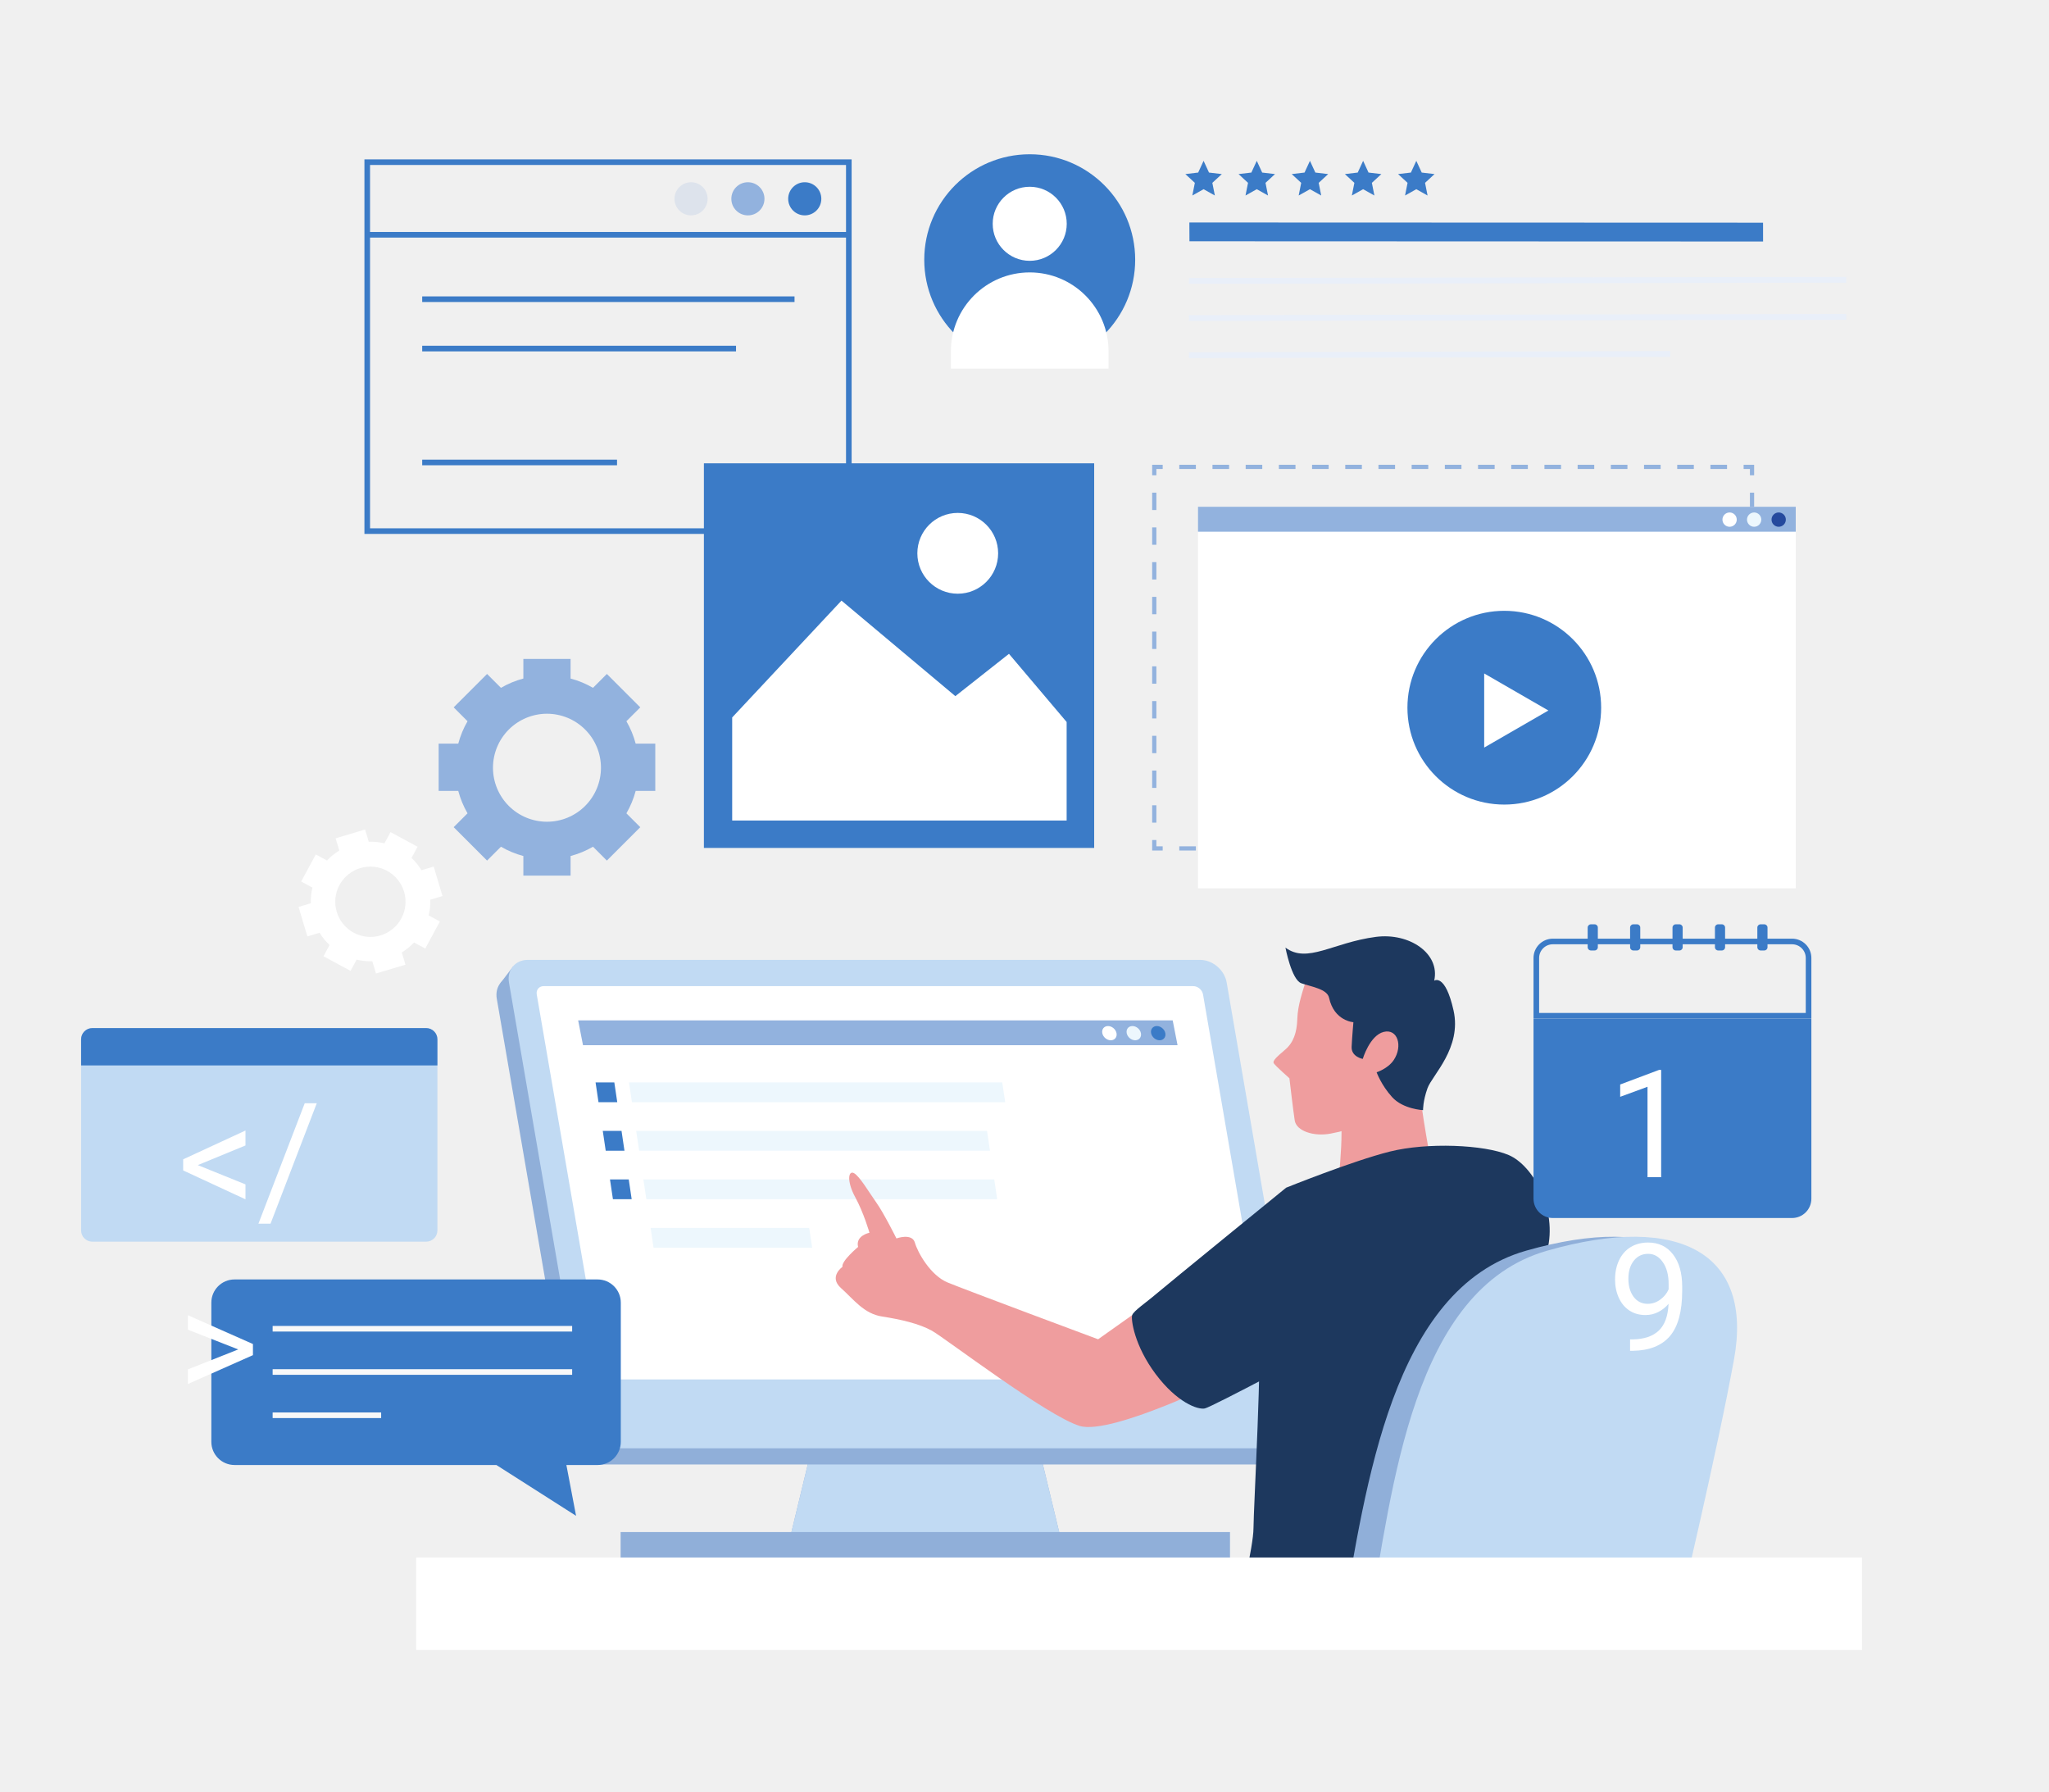
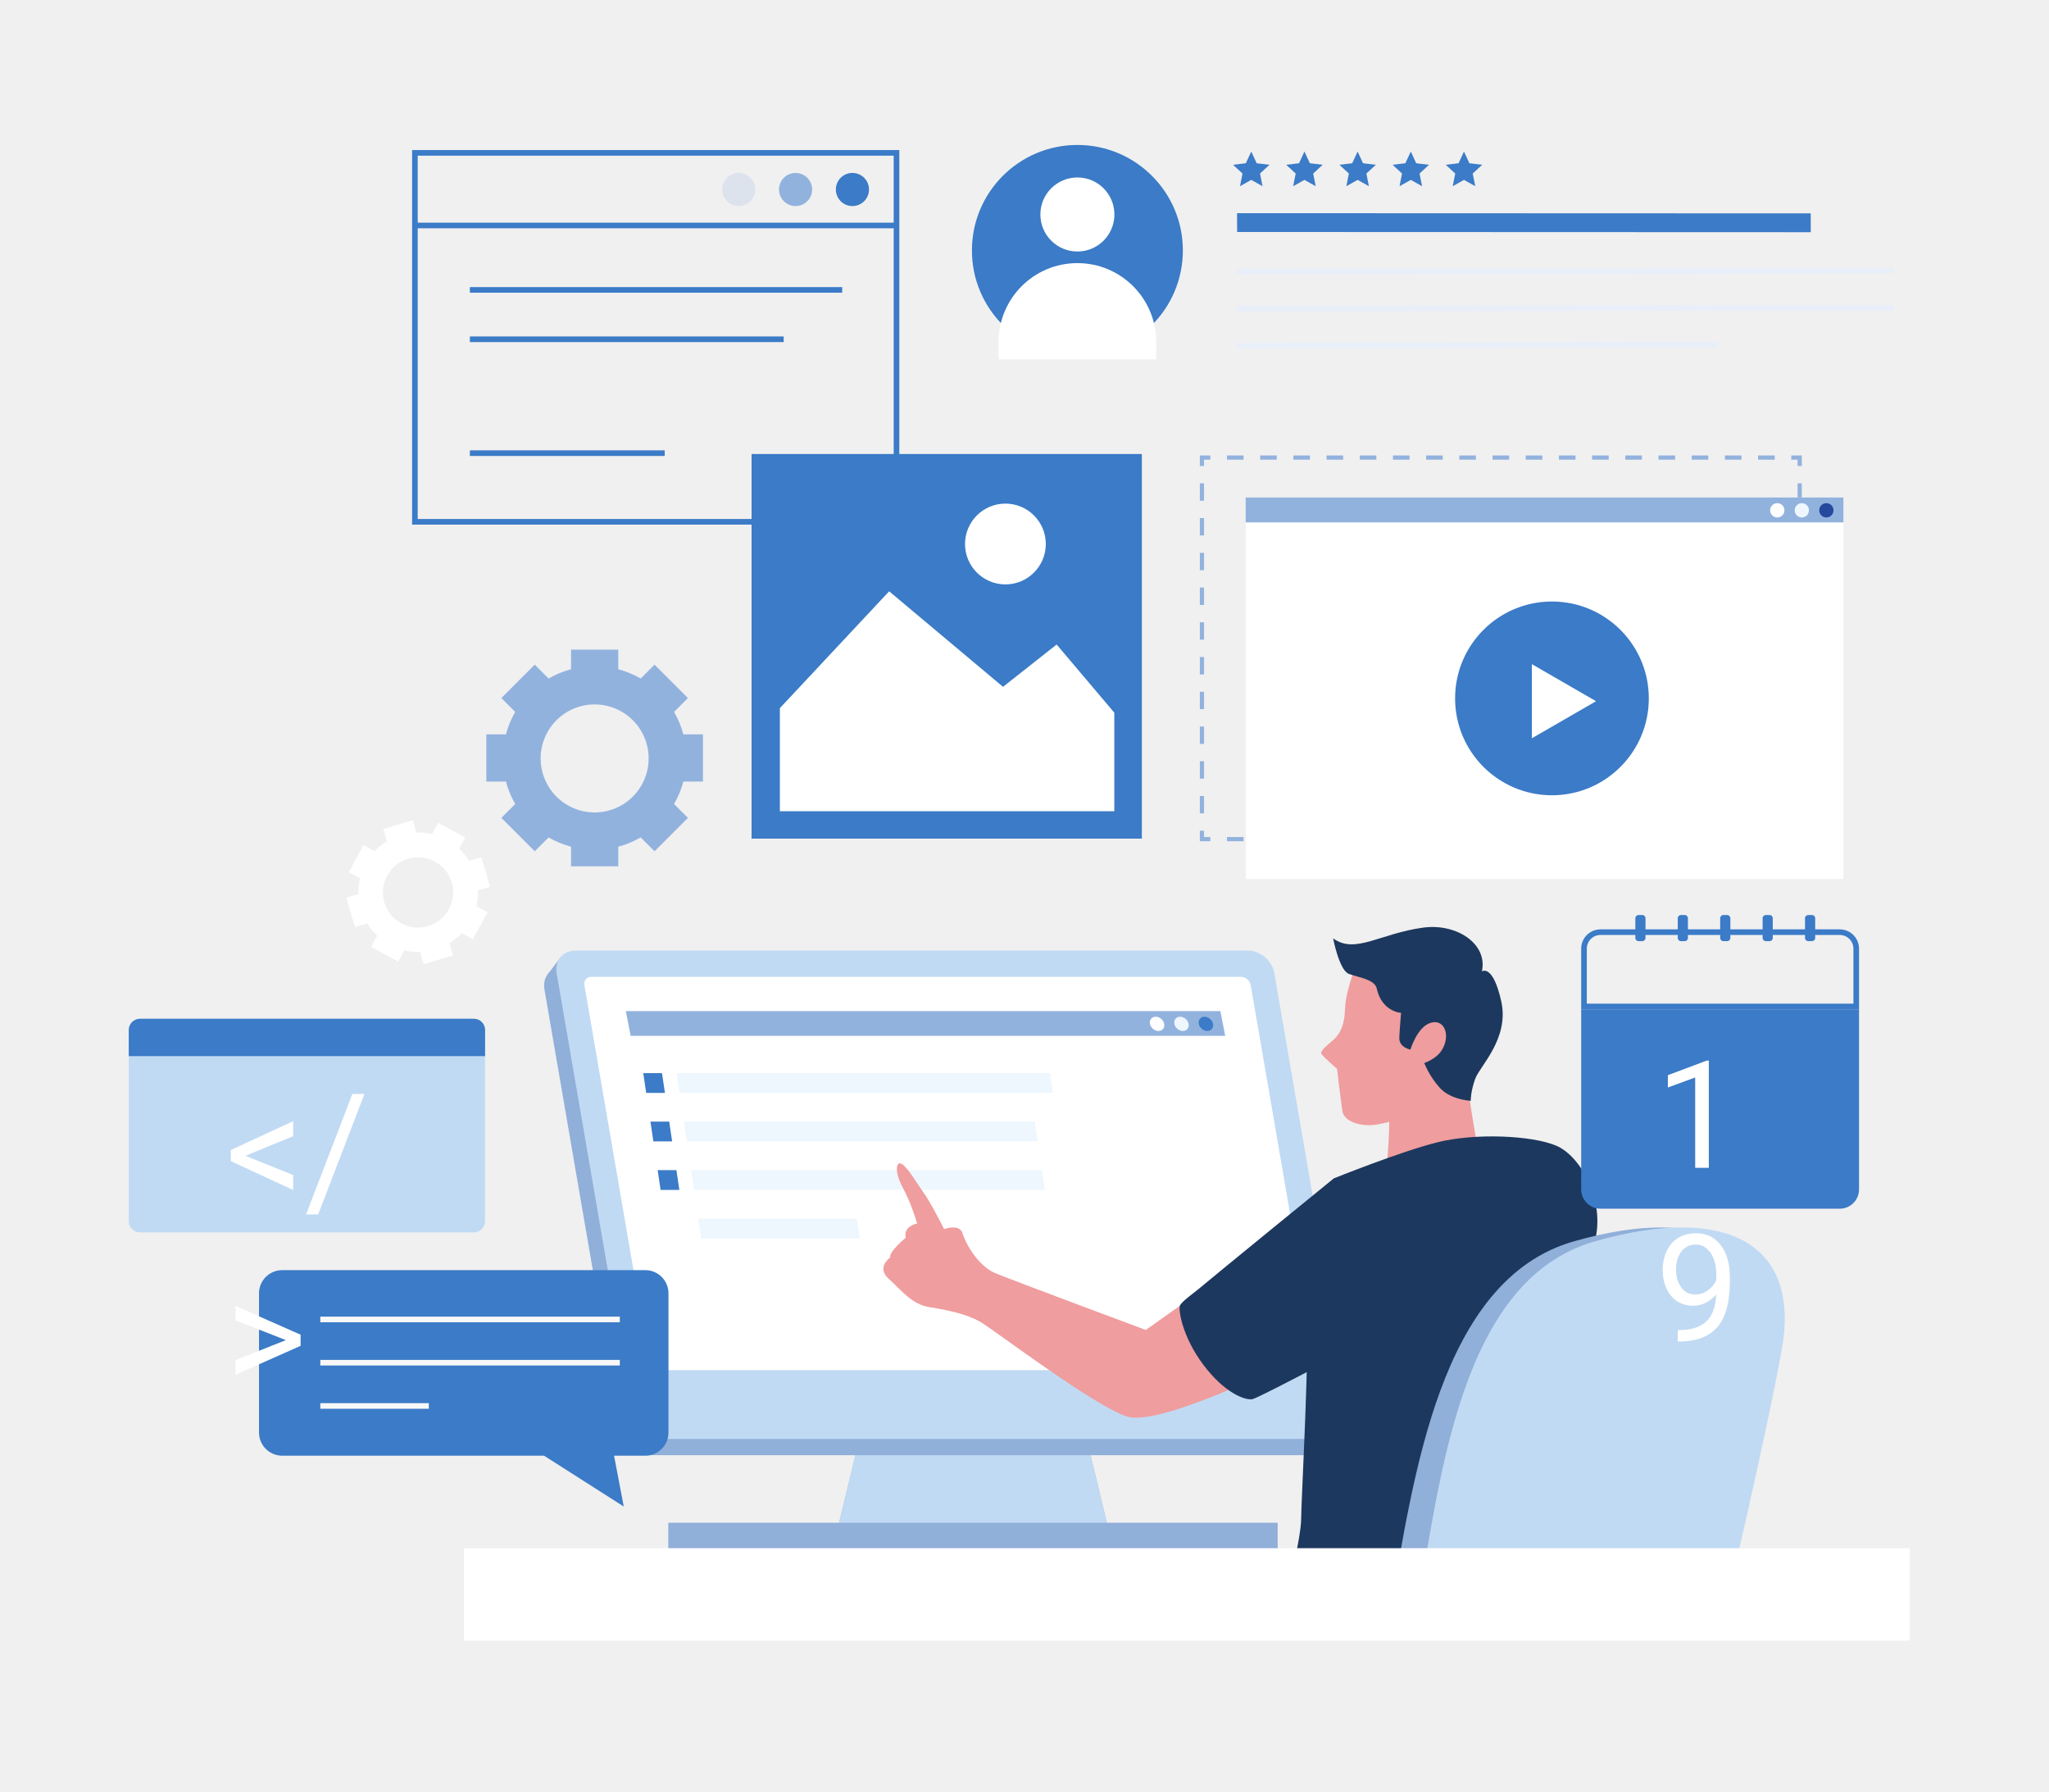
<svg xmlns="http://www.w3.org/2000/svg" width="366" height="320" viewBox="0 0 366 320" fill="none">
-   <path d="M189.338 274.209H141.227L147.465 248.35H183.099L189.338 274.209Z" fill="#90AFD9" />
-   <path d="M189.338 274.209H141.227L147.465 248.35H183.099L189.338 274.209Z" fill="#C1DAF3" />
-   <path d="M227.221 261.541L229.941 260.145L232.43 256.866L229.401 254.757L227.221 261.541Z" fill="#90AFD9" />
-   <path d="M90.499 178.683L89.392 175.566L91.654 172.599L96.377 172.699L90.499 178.683" fill="#90AFD9" />
-   <path d="M227.221 261.541H107.115C104.88 261.541 102.757 259.728 102.371 257.493L88.737 178.358C88.351 176.123 89.851 174.31 92.086 174.31H212.192C214.427 174.31 216.551 176.123 216.937 178.358L230.571 257.493C230.956 259.728 229.457 261.541 227.221 261.541" fill="#90AFD9" />
-   <path d="M229.401 258.653H109.295C107.06 258.653 104.935 256.84 104.55 254.606L90.915 175.47C90.531 173.236 92.031 171.423 94.265 171.423H214.371C216.608 171.423 218.731 173.236 219.115 175.47L232.751 254.606C233.135 256.84 231.635 258.653 229.401 258.653" fill="#C1DAF3" />
-   <path d="M225.248 246.351H109.209C108.387 246.351 107.606 245.685 107.465 244.863L95.876 177.601C95.735 176.779 96.285 176.113 97.107 176.113H213.146C213.967 176.113 214.749 176.779 214.89 177.601L226.479 244.863C226.62 245.685 226.069 246.351 225.248 246.351Z" fill="white" />
-   <path d="M210.338 186.658H104.139L103.272 182.23H209.471L210.338 186.658Z" fill="#92B2DE" />
-   <path d="M199.436 184.511C199.573 185.213 199.116 185.781 198.414 185.781C197.712 185.781 197.032 185.213 196.895 184.511C196.758 183.809 197.215 183.24 197.916 183.24C198.619 183.24 199.299 183.809 199.436 184.511Z" fill="white" />
-   <path d="M203.796 184.511C203.933 185.213 203.475 185.781 202.774 185.781C202.073 185.781 201.392 185.213 201.255 184.511C201.118 183.809 201.576 183.24 202.277 183.24C202.978 183.24 203.659 183.809 203.796 184.511Z" fill="#EDF7FD" />
-   <path d="M208.156 184.511C208.294 185.213 207.836 185.781 207.135 185.781C206.432 185.781 205.753 185.213 205.615 184.511C205.477 183.809 205.935 183.24 206.637 183.24C207.339 183.24 208.018 183.809 208.156 184.511Z" fill="#3B7BC7" />
-   <path d="M219.708 273.609H110.857V278.419H219.708V273.609Z" fill="#90AFD9" />
-   <path d="M110.258 196.84H106.907L106.382 193.305H109.732L110.258 196.84Z" fill="#3B7BC7" />
-   <path d="M179.552 196.84H112.875L112.35 193.305H179.025L179.552 196.84Z" fill="#EDF7FD" />
-   <path d="M111.545 205.502H108.195L107.67 201.967H111.021L111.545 205.502Z" fill="#3B7BC7" />
-   <path d="M176.833 205.502H114.163L113.638 201.967H176.307L176.833 205.502Z" fill="#EDF7FD" />
-   <path d="M112.833 214.164H109.484L108.957 210.629H112.309L112.833 214.164Z" fill="#3B7BC7" />
-   <path d="M178.12 214.164H115.451L114.926 210.629H177.595L178.12 214.164Z" fill="#EDF7FD" />
-   <path d="M145.07 222.826H116.739L116.214 219.291H144.543L145.07 222.826" fill="#EDF7FD" />
-   <path d="M233.437 174.639C232.648 177.134 231.816 179.463 231.733 181.958C231.65 184.454 231.027 186.201 229.572 187.448C228.116 188.696 227.243 189.445 227.534 189.902C227.825 190.361 230.321 192.564 230.321 192.564C230.321 192.564 230.978 198.23 231.269 200.102C231.56 201.973 234.639 203.026 237.689 202.445C241.971 201.63 243.649 200.712 245.436 198.675C247.224 196.636 250.284 193.227 249.909 192.437C249.535 191.647 254.108 178.13 254.108 178.13L233.437 174.639Z" fill="#EF9D9E" />
-   <path d="M253.678 194.828C253.507 196.202 255.908 209.404 255.908 209.404L238.761 213.521C238.761 213.521 240.305 202.374 239.275 197.915C238.246 193.457 237.218 193.115 237.218 193.115L245.619 184.54L253.678 194.828" fill="#EF9D9E" />
-   <path d="M229.611 169.232C233.52 172.143 238.06 168.332 245.746 167.318C251.735 166.527 257.267 170.269 256.186 175.135C256.186 175.135 258.14 173.762 259.639 180.458C261.137 187.153 255.815 192.02 254.983 194.349C254.151 196.678 254.193 198.259 254.193 198.259C254.193 198.259 250.617 198.093 248.662 195.93C246.707 193.768 245.899 191.498 245.899 191.498C245.899 191.498 247.931 190.848 248.952 189.317C250.617 186.822 249.659 183.661 247.162 184.286C244.667 184.91 243.42 189.11 243.42 189.11C243.42 189.11 241.351 188.739 241.434 186.951C241.517 185.162 241.75 182.554 241.75 182.554C241.75 182.554 238.302 182.354 237.402 178.189C237.058 176.599 234.186 176.218 232.439 175.595C230.693 174.971 229.611 169.232 229.611 169.232" fill="#1D385E" />
-   <path d="M213.398 237.403L202.236 234.866L196.148 239.179C196.148 239.179 172.301 230.3 169.258 229.032C166.214 227.763 163.93 223.704 163.423 221.929C162.916 220.153 160.125 221.168 160.125 221.168C160.125 221.168 157.843 216.601 156.574 214.826C155.306 213.05 153.53 210.006 152.514 209.498C151.501 208.991 151.246 211.02 152.768 213.811C154.291 216.601 155.306 220.153 155.306 220.153C155.306 220.153 152.768 220.66 153.276 222.69C153.276 222.69 150.232 225.226 150.485 226.242C150.485 226.242 147.949 228.016 150.232 230.046C152.514 232.076 154.291 234.613 157.588 235.12C160.886 235.627 164.185 236.388 166.467 237.656C168.75 238.925 187.015 252.877 192.85 254.653C198.685 256.429 220.501 245.521 220.501 245.521L213.398 237.403" fill="#EF9D9E" />
-   <path d="M229.731 212.11C229.731 212.11 241.599 207.322 248.261 205.656C254.923 203.991 265.126 204.407 269.498 206.281C273.87 208.154 278.243 216.067 276.37 223.354C274.495 230.64 271.372 252.918 270.955 257.291C270.539 261.664 272.621 282.068 272.621 283.942C272.621 285.816 262.419 292.478 253.883 294.144C245.346 295.809 227.025 290.604 224.734 289.771C222.445 288.939 221.195 287.273 221.195 287.273C221.195 287.273 223.902 276.239 223.902 272.906C223.902 269.575 225.568 240.01 224.734 237.304C223.902 234.597 229.731 212.11 229.731 212.11" fill="#1D385E" />
-   <path d="M237.497 220.407C236.229 219.646 229.731 212.111 229.731 212.111C229.731 212.111 208.325 229.54 206.549 231.061C204.773 232.583 202.49 234.105 202.236 234.866C201.983 235.627 202.628 240.325 206.433 245.399C210.238 250.471 213.93 251.788 215.198 251.535C216.467 251.281 236.237 240.723 236.237 240.723L237.497 220.407" fill="#1D385E" />
-   <path d="M239.783 289.313C244.016 265.604 248.552 230.214 272.612 223.354C296.67 216.492 309.371 224.114 305.984 242.742C302.954 259.404 295.823 289.313 295.823 289.313H239.783" fill="#90AFD9" />
-   <path d="M244.542 289.313C248.776 265.604 252.31 230.214 276.37 223.354C300.428 216.492 313.129 224.114 309.742 242.742C306.712 259.404 299.581 289.313 299.581 289.313H244.542" fill="#C1DAF3" />
-   <path d="M332.605 278.152H74.345V294.662H332.605V278.152Z" fill="white" />
-   <path d="M195.446 151.432H125.734V82.743H195.446V151.432Z" fill="#3B7BC7" />
-   <path d="M130.786 128.128L150.309 107.262L170.648 124.322L180.226 116.766L190.527 128.938V146.539H130.786V128.128" fill="white" />
-   <path d="M178.291 98.816C178.291 102.8 175.06 106.03 171.075 106.03C167.09 106.03 163.86 102.8 163.86 98.816C163.86 94.83 167.09 91.6 171.075 91.6C175.06 91.6 178.291 94.83 178.291 98.816Z" fill="white" />
-   <path d="M151.621 94.849V94.349H66.097V29.463H151.12V94.849H151.621V94.349V94.849H152.122V28.462H65.096V95.35H152.122V94.849H151.621Z" fill="#3B7BC7" />
-   <path d="M65.597 42.429H151.621V41.428H65.597V42.429Z" fill="#3B7BC7" />
-   <path d="M126.398 35.505C126.398 37.139 125.073 38.463 123.439 38.463C121.804 38.463 120.479 37.139 120.479 35.505C120.479 33.87 121.804 32.545 123.439 32.545C125.073 32.545 126.398 33.87 126.398 35.505Z" fill="#DDE3EC" />
-   <path d="M136.552 35.505C136.552 37.139 135.228 38.463 133.594 38.463C131.959 38.463 130.635 37.139 130.635 35.505C130.635 33.87 131.959 32.545 133.594 32.545C135.228 32.545 136.552 33.87 136.552 35.505Z" fill="#92B2DE" />
-   <path d="M146.708 35.505C146.708 37.139 145.382 38.463 143.748 38.463C142.114 38.463 140.789 37.139 140.789 35.505C140.789 33.87 142.114 32.545 143.748 32.545C145.382 32.545 146.708 33.87 146.708 35.505Z" fill="#3B7BC7" />
-   <path d="M75.415 53.935H141.921V52.934H75.415V53.935Z" fill="#3B7BC7" />
-   <path d="M75.415 62.752H131.472V61.751H75.415V62.752Z" fill="#3B7BC7" />
-   <path d="M75.415 83.092H110.217V82.09H75.415V83.092Z" fill="#3B7BC7" />
-   <path d="M312.578 150.016V151.143H311.452V151.894H313.33V150.016H312.578Z" fill="#92B2DE" />
-   <path d="M308.487 151.143H305.522V151.894H308.487V151.143ZM302.557 151.143H299.592V151.894H302.557V151.143ZM296.628 151.143H293.663V151.894H296.628V151.143ZM290.698 151.143H287.733V151.894H290.698V151.143ZM284.768 151.143H281.803V151.894H284.768V151.143ZM278.839 151.143H275.874V151.894H278.839V151.143ZM272.909 151.143H269.945V151.894H272.909V151.143ZM266.979 151.143H264.014V151.894H266.979V151.143ZM261.05 151.143H258.085V151.894H261.05V151.143ZM255.121 151.143H252.156V151.894H255.121V151.143ZM249.19 151.143H246.226V151.894H249.19V151.143ZM243.261 151.143H240.297V151.894H243.261V151.143ZM237.332 151.143H234.366V151.894H237.332V151.143ZM231.402 151.143H228.437V151.894H231.402V151.143ZM225.472 151.143H222.508V151.894H225.472V151.143ZM219.543 151.143H216.578V151.894H219.543V151.143ZM213.613 151.143H210.648V151.894H213.613V151.143Z" fill="#92B2DE" />
-   <path d="M207.683 151.143H206.556V150.016H205.805V151.894H207.683V151.143Z" fill="#92B2DE" />
-   <path d="M206.556 143.814H205.805V146.916H206.556V143.814ZM206.556 137.61H205.805V140.712H206.556V137.61ZM206.556 131.407H205.805V134.508H206.556V131.407ZM206.556 125.204H205.805V128.306H206.556V125.204ZM206.556 119H205.805V122.102H206.556V119ZM206.556 112.797H205.805V115.898H206.556V112.797ZM206.556 106.594H205.805V109.695H206.556V106.594ZM206.556 100.39H205.805V103.492H206.556V100.39ZM206.556 94.187H205.805V97.289H206.556V94.187ZM206.556 87.984H205.805V91.085H206.556V87.984Z" fill="#92B2DE" />
-   <path d="M206.556 84.882V83.755H207.683V83.004H205.805V84.882H206.556Z" fill="#92B2DE" />
-   <path d="M210.648 83.755H213.613V83.004H210.648V83.755ZM216.578 83.755H219.543V83.004H216.578V83.755ZM222.508 83.755H225.472V83.004H222.508V83.755ZM228.437 83.755H231.403V83.004H228.437V83.755ZM234.367 83.755H237.332V83.004H234.367V83.755ZM240.297 83.755H243.261V83.004H240.297V83.755ZM246.226 83.755H249.191V83.004H246.226V83.755ZM252.156 83.755H255.12V83.004H252.156V83.755ZM258.085 83.755H261.05V83.004H258.085V83.755ZM264.015 83.755H266.98V83.004H264.015V83.755ZM269.945 83.755H272.909V83.004H269.945V83.755ZM275.874 83.755H278.839V83.004H275.874V83.755ZM281.803 83.755H284.769V83.004H281.803V83.755ZM287.734 83.755H290.698V83.004H287.734V83.755ZM293.663 83.755H296.628V83.004H293.663V83.755ZM299.593 83.755H302.558V83.004H299.593V83.755ZM305.522 83.755H308.487V83.004H305.522V83.755Z" fill="#92B2DE" />
-   <path d="M311.452 83.755H312.578V84.882H313.33V83.004H311.452V83.755Z" fill="#92B2DE" />
-   <path d="M312.578 91.085H313.33V87.984H312.578V91.085ZM312.578 97.288H313.33V94.186H312.578V97.288ZM312.578 103.492H313.33V100.39H312.578V103.492ZM312.578 109.694H313.33V106.594H312.578V109.694ZM312.578 115.898H313.33V112.796H312.578V115.898ZM312.578 122.102H313.33V119H312.578V122.102ZM312.578 128.305H313.33V125.203H312.578V128.305ZM312.578 134.508H313.33V131.406H312.578V134.508ZM312.578 140.711H313.33V137.61H312.578V140.711ZM312.578 146.915H313.33V143.812H312.578V146.915Z" fill="#92B2DE" />
-   <path d="M320.763 158.644H213.989V90.504H320.763V158.644Z" fill="white" />
-   <path d="M320.763 94.957H213.989V90.504H320.763V94.957Z" fill="#92B2DE" />
-   <path d="M310.225 92.798C310.225 93.503 309.653 94.076 308.948 94.076C308.242 94.076 307.67 93.503 307.67 92.798C307.67 92.093 308.242 91.521 308.948 91.521C309.653 91.521 310.225 92.093 310.225 92.798Z" fill="white" />
-   <path d="M314.609 92.798C314.609 93.503 314.037 94.076 313.332 94.076C312.626 94.076 312.054 93.503 312.054 92.798C312.054 92.093 312.626 91.521 313.332 91.521C314.037 91.521 314.609 92.093 314.609 92.798Z" fill="#EDF7FD" />
-   <path d="M318.992 92.798C318.992 93.503 318.421 94.076 317.715 94.076C317.009 94.076 316.438 93.503 316.438 92.798C316.438 92.093 317.009 91.521 317.715 91.521C318.421 91.521 318.992 92.093 318.992 92.798Z" fill="#25499D" />
-   <path d="M286.003 126.386C286.003 135.941 278.256 143.688 268.701 143.688C259.145 143.688 251.4 135.941 251.4 126.386C251.4 116.831 259.145 109.084 268.701 109.084C278.256 109.084 286.003 116.831 286.003 126.386Z" fill="#3B7BC7" />
-   <path d="M265.112 120.272V133.508L276.579 126.889L265.112 120.272Z" fill="white" />
-   <path d="M320.104 217.524H277.372C275.467 217.524 273.922 215.98 273.922 214.074V181.906H323.554V214.074C323.554 215.98 322.009 217.524 320.104 217.524" fill="#3B7BC7" />
-   <path d="M320.104 167.635H277.372C275.467 167.635 273.922 169.179 273.922 171.083V181.906H323.554V171.083C323.554 169.179 322.009 167.635 320.104 167.635V167.635ZM320.104 168.637C321.454 168.637 322.552 169.734 322.552 171.083V180.905H274.924V171.083C274.924 169.734 276.021 168.637 277.372 168.637H320.104" fill="#3B7BC7" />
-   <path d="M284.84 169.741H284.169C283.853 169.741 283.596 169.485 283.596 169.169V165.645C283.596 165.328 283.853 165.073 284.169 165.073H284.84C285.156 165.073 285.412 165.328 285.412 165.645V169.169C285.412 169.485 285.156 169.741 284.84 169.741Z" fill="#3B7BC7" />
-   <path d="M292.417 169.741H291.745C291.429 169.741 291.173 169.485 291.173 169.169V165.645C291.173 165.328 291.429 165.073 291.745 165.073H292.417C292.733 165.073 292.988 165.328 292.988 165.645V169.169C292.988 169.485 292.733 169.741 292.417 169.741Z" fill="#3B7BC7" />
-   <path d="M299.993 169.741H299.322C299.006 169.741 298.75 169.485 298.75 169.169V165.645C298.75 165.328 299.006 165.073 299.322 165.073H299.993C300.309 165.073 300.566 165.328 300.566 165.645V169.169C300.566 169.485 300.309 169.741 299.993 169.741Z" fill="#3B7BC7" />
-   <path d="M307.571 169.741H306.899C306.583 169.741 306.328 169.485 306.328 169.169V165.645C306.328 165.328 306.583 165.073 306.899 165.073H307.571C307.886 165.073 308.142 165.328 308.142 165.645V169.169C308.142 169.485 307.886 169.741 307.571 169.741Z" fill="#3B7BC7" />
-   <path d="M315.146 169.741H314.475C314.16 169.741 313.903 169.485 313.903 169.169V165.645C313.903 165.328 314.16 165.073 314.475 165.073H315.146C315.463 165.073 315.719 165.328 315.719 165.645V169.169C315.719 169.485 315.463 169.741 315.146 169.741Z" fill="#3B7BC7" />
-   <path d="M296.721 210.227H294.286V194.084L289.403 195.878V193.678L296.342 191.073H296.721V210.227ZM298.044 232.848C297.537 233.45 296.931 233.935 296.224 234.301C295.525 234.668 294.757 234.851 293.919 234.851C292.82 234.851 291.86 234.58 291.039 234.039C290.227 233.498 289.599 232.739 289.154 231.761C288.709 230.775 288.486 229.688 288.486 228.501C288.486 227.227 288.726 226.079 289.206 225.058C289.695 224.037 290.384 223.255 291.275 222.714C292.165 222.173 293.204 221.902 294.391 221.902C296.276 221.902 297.76 222.609 298.842 224.023C299.933 225.429 300.479 227.349 300.479 229.784V230.491C300.479 234.201 299.746 236.911 298.279 238.622C296.813 240.324 294.6 241.197 291.641 241.24H291.17V239.198H291.681C293.679 239.163 295.216 238.644 296.289 237.64C297.363 236.627 297.948 235.03 298.044 232.848ZM294.312 232.848C295.124 232.848 295.87 232.599 296.551 232.102C297.241 231.604 297.743 230.989 298.057 230.256V229.287C298.057 227.698 297.712 226.406 297.022 225.411C296.333 224.416 295.46 223.919 294.404 223.919C293.339 223.919 292.484 224.329 291.838 225.149C291.192 225.961 290.869 227.035 290.869 228.37C290.869 229.671 291.179 230.744 291.798 231.591C292.427 232.429 293.265 232.848 294.312 232.848Z" fill="white" />
-   <path d="M329.777 50.484L212.373 50.687L212.37 49.648L329.781 49.444L329.777 50.484Z" fill="#E9EFF9" />
-   <path d="M329.783 57.117L212.379 57.321L212.376 56.281L329.786 56.078L329.783 57.117" fill="#E9EFF9" />
-   <path d="M298.355 63.736L212.384 63.954L212.381 62.914L298.359 62.697L298.355 63.736" fill="#E9EFF9" />
-   <path d="M314.928 43.13L314.923 39.769L212.449 39.732L212.465 43.091L314.928 43.13" fill="#3B7BC7" />
-   <path d="M214.989 33.789L212.979 34.916L213.428 32.654L211.734 31.089L214.023 30.817L214.989 28.723L215.956 30.817L218.245 31.089L216.552 32.654L217.002 34.916L214.989 33.789" fill="#3B7BC7" />
-   <path d="M224.489 33.789L222.477 34.916L222.926 32.654L221.234 31.089L223.523 30.817L224.489 28.723L225.455 30.817L227.745 31.089L226.051 32.654L226.5 34.916L224.489 33.789" fill="#3B7BC7" />
-   <path d="M233.988 33.789L231.976 34.916L232.425 32.654L230.733 31.089L233.022 30.817L233.988 28.723L234.953 30.817L237.243 31.089L235.551 32.654L236 34.916L233.988 33.789" fill="#3B7BC7" />
-   <path d="M243.487 33.789L241.475 34.916L241.924 32.654L240.231 31.089L242.521 30.817L243.487 28.723L244.452 30.817L246.742 31.089L245.049 32.654L245.499 34.916L243.487 33.789Z" fill="#3B7BC7" />
-   <path d="M252.986 33.789L250.974 34.916L251.423 32.654L249.73 31.089L252.02 30.817L252.986 28.723L253.952 30.817L256.241 31.089L254.548 32.654L254.998 34.916L252.986 33.789" fill="#3B7BC7" />
-   <path d="M202.771 46.388C202.771 56.792 194.337 65.226 183.933 65.226C173.529 65.226 165.094 56.792 165.094 46.388C165.094 35.984 173.529 27.549 183.933 27.549C194.337 27.549 202.771 35.984 202.771 46.388Z" fill="#3B7BC7" />
-   <path d="M183.933 48.65C176.156 48.65 169.853 54.954 169.853 62.73V65.83H198.012V62.73C198.012 54.954 191.709 48.65 183.933 48.65Z" fill="white" />
-   <path d="M190.545 39.967C190.545 43.618 187.584 46.579 183.933 46.579C180.281 46.579 177.32 43.618 177.32 39.967C177.32 36.315 180.281 33.354 183.933 33.354C187.584 33.354 190.545 36.315 190.545 39.967Z" fill="white" />
-   <path d="M106.751 228.495H41.892C39.605 228.495 37.751 230.348 37.751 232.635V257.492C37.751 259.779 39.605 261.633 41.892 261.633H88.665L102.901 270.71L101.17 261.633H106.751C109.036 261.633 110.89 259.779 110.89 257.492V232.635C110.89 230.348 109.036 228.495 106.751 228.495" fill="#3B7BC7" />
-   <path d="M48.7 237.8H102.201V236.798H48.7V237.8Z" fill="#F8F8F8" />
-   <path d="M48.7 245.525H102.201V244.523H48.7V245.525Z" fill="#F8F8F8" />
-   <path d="M48.7 253.25H68.082V252.248H48.7V253.25Z" fill="#F8F8F8" />
-   <path d="M104.521 143.928C102.714 145.738 100.261 146.752 97.703 146.752C95.144 146.752 92.691 145.738 90.882 143.928C89.074 142.119 88.058 139.666 88.058 137.109C88.058 134.551 89.074 132.098 90.882 130.29C92.691 128.481 95.144 127.465 97.703 127.465C100.261 127.465 102.714 128.481 104.521 130.29C106.33 132.098 107.347 134.551 107.347 137.109C107.347 139.666 106.33 142.119 104.521 143.928ZM117.05 141.244V132.809H113.549C113.176 131.404 112.619 130.059 111.891 128.803L114.367 126.327L108.4 120.362L105.926 122.838C104.669 122.109 103.323 121.552 101.92 121.178V117.678H93.484V121.178C92.081 121.552 90.736 122.109 89.479 122.838L87.003 120.362L81.039 126.327L83.513 128.803C82.785 130.059 82.228 131.404 81.855 132.809H78.353V141.244H81.855C82.228 142.648 82.785 143.993 83.513 145.249L81.039 147.725L87.003 153.69L89.479 151.215C90.736 151.943 92.081 152.5 93.484 152.874V156.374H101.92V152.874C103.323 152.5 104.669 151.943 105.926 151.215L108.4 153.69L114.367 147.725L111.891 145.249C112.619 143.993 113.176 142.648 113.549 141.244H117.05Z" fill="#92B2DE" />
-   <path d="M67.957 167.06C66.361 167.537 64.642 167.361 63.177 166.569C61.711 165.777 60.62 164.436 60.143 162.841C59.667 161.244 59.844 159.524 60.636 158.06C61.427 156.595 62.768 155.504 64.364 155.027C65.959 154.551 67.679 154.727 69.144 155.518C70.609 156.31 71.7 157.651 72.177 159.247C72.654 160.842 72.476 162.563 71.685 164.027C70.894 165.493 69.552 166.583 67.957 167.06V167.06ZM75.965 169.399L78.575 164.567L76.569 163.484C76.79 162.564 76.887 161.621 76.858 160.676L79.043 160.023L77.471 154.761L75.287 155.413C74.792 154.607 74.194 153.872 73.506 153.222L74.589 151.217L69.755 148.607L68.672 150.612C67.753 150.392 66.811 150.296 65.865 150.324L65.213 148.141L59.95 149.712L60.602 151.895C59.797 152.39 59.06 152.988 58.412 153.677L56.407 152.594L53.797 157.427L55.802 158.51C55.582 159.429 55.485 160.372 55.514 161.317L53.33 161.97L54.901 167.232L57.085 166.579C57.58 167.387 58.177 168.121 58.866 168.77L57.783 170.775L62.616 173.385L63.699 171.38C64.619 171.6 65.561 171.697 66.507 171.668L67.159 173.853L72.422 172.281L71.769 170.097C72.576 169.602 73.311 169.004 73.96 168.316L75.965 169.399" fill="white" />
-   <path d="M76.121 183.602H16.495C15.385 183.602 14.485 184.502 14.485 185.611V219.738C14.485 220.848 15.385 221.748 16.495 221.748H76.121C77.231 221.748 78.131 220.848 78.131 219.739V185.611C78.131 184.502 77.231 183.602 76.121 183.602Z" fill="#C1DAF3" />
-   <path d="M78.131 190.274V185.611C78.131 184.502 77.231 183.602 76.121 183.602H16.495C15.385 183.602 14.485 184.502 14.485 185.611V190.274H78.131Z" fill="#3B7BC7" />
-   <path d="M35.332 208.075L43.848 211.517V214.183L32.72 209.027V207.041L43.848 201.899V204.565L35.332 208.075ZM48.324 218.536H46.161L54.432 197.029H56.581L48.324 218.536ZM42.556 240.993L33.564 237.47V234.885L45.181 240.027V242.013L33.564 247.169V244.557L42.556 240.993Z" fill="white" />
+   <path d="M197.853 272.547H149.742L155.981 246.688H191.614L197.853 272.547Z" fill="#90AFD9" />
+   <path d="M197.853 272.547H149.742L155.981 246.688H191.614L197.853 272.547Z" fill="#C1DAF3" />
+   <path d="M235.737 259.878L238.457 258.483L240.946 255.204L237.916 253.095L235.737 259.878Z" fill="#90AFD9" />
+   <path d="M99.015 177.021L97.907 173.904L100.17 170.936L104.892 171.036L99.015 177.021Z" fill="#90AFD9" />
+   <path d="M235.736 259.878H115.631C113.395 259.878 111.272 258.065 110.886 255.831L97.252 176.695C96.867 174.461 98.367 172.648 100.601 172.648H220.707C222.942 172.648 225.067 174.461 225.452 176.695L239.087 255.831C239.471 258.065 237.972 259.878 235.736 259.878Z" fill="#90AFD9" />
+   <path d="M237.916 256.991H117.81C115.576 256.991 113.45 255.178 113.066 252.943L99.43 173.808C99.047 171.573 100.546 169.76 102.781 169.76H222.886C225.123 169.76 227.246 171.573 227.631 173.808L241.266 252.943C241.651 255.178 240.15 256.991 237.916 256.991Z" fill="#C1DAF3" />
+   <path d="M233.763 244.689H117.724C116.903 244.689 116.122 244.022 115.98 243.2L104.391 175.938C104.25 175.117 104.801 174.451 105.622 174.451H221.661C222.483 174.451 223.264 175.117 223.405 175.938L234.994 243.2C235.135 244.022 234.585 244.689 233.763 244.689Z" fill="white" />
+   <path d="M218.853 184.995H112.654L111.788 180.567H217.987L218.853 184.995Z" fill="#92B2DE" />
+   <path d="M207.951 182.849C208.088 183.551 207.632 184.119 206.929 184.119C206.227 184.119 205.547 183.551 205.41 182.849C205.273 182.147 205.731 181.578 206.432 181.578C207.135 181.578 207.814 182.147 207.951 182.849Z" fill="white" />
+   <path d="M212.312 182.849C212.448 183.551 211.99 184.119 211.289 184.119C210.588 184.119 209.907 183.551 209.77 182.849C209.634 182.147 210.091 181.578 210.792 181.578C211.494 181.578 212.175 182.147 212.312 182.849Z" fill="#EDF7FD" />
+   <path d="M216.672 182.849C216.809 183.551 216.351 184.119 215.65 184.119C214.947 184.119 214.268 183.551 214.131 182.849C213.992 182.147 214.45 181.578 215.152 181.578C215.854 181.578 216.533 182.147 216.672 182.849Z" fill="#3B7BC7" />
+   <path d="M228.224 271.946H119.373V276.757H228.224V271.946Z" fill="#90AFD9" />
+   <path d="M118.774 195.177H115.423L114.898 191.643H118.248L118.774 195.177Z" fill="#3B7BC7" />
+   <path d="M188.067 195.177H121.391L120.865 191.643H187.54L188.067 195.177Z" fill="#EDF7FD" />
+   <path d="M120.061 203.84H116.71L116.186 200.304H119.536L120.061 203.84Z" fill="#3B7BC7" />
+   <path d="M185.349 203.84H122.679L122.153 200.304H184.822L185.349 203.84Z" fill="#EDF7FD" />
+   <path d="M121.349 212.501H117.999L117.473 208.967H120.824L121.349 212.501Z" fill="#3B7BC7" />
+   <path d="M186.636 212.501H123.967L123.441 208.967H186.11L186.636 212.501Z" fill="#EDF7FD" />
+   <path d="M153.585 221.164H125.255L124.729 217.628H153.058L153.585 221.164Z" fill="#EDF7FD" />
+   <path d="M241.952 172.976C241.163 175.471 240.332 177.801 240.249 180.296C240.165 182.792 239.542 184.539 238.087 185.785C236.632 187.033 235.759 187.783 236.049 188.239C236.34 188.698 238.836 190.901 238.836 190.901C238.836 190.901 239.493 196.567 239.785 198.439C240.075 200.31 243.154 201.364 246.205 200.783C250.487 199.968 252.164 199.049 253.952 197.012C255.74 194.974 258.8 191.565 258.425 190.774C258.05 189.984 262.623 176.468 262.623 176.468L241.952 172.976Z" fill="#EF9D9E" />
+   <path d="M262.194 193.166C262.023 194.539 264.423 207.742 264.423 207.742L247.277 211.858C247.277 211.858 248.82 200.712 247.79 196.253C246.762 191.795 245.733 191.452 245.733 191.452L254.134 182.878L262.194 193.166Z" fill="#EF9D9E" />
+   <path d="M238.126 167.57C242.035 170.481 246.575 166.67 254.261 165.655C260.251 164.865 265.782 168.607 264.702 173.472C264.702 173.472 266.656 172.099 268.154 178.796C269.652 185.491 264.33 190.358 263.499 192.686C262.667 195.016 262.709 196.596 262.709 196.596C262.709 196.596 259.132 196.43 257.177 194.268C255.222 192.105 254.415 189.836 254.415 189.836C254.415 189.836 256.447 189.186 257.467 187.654C259.132 185.16 258.175 181.999 255.678 182.624C253.183 183.248 251.936 187.447 251.936 187.447C251.936 187.447 249.867 187.076 249.95 185.289C250.033 183.5 250.265 180.892 250.265 180.892C250.265 180.892 246.818 180.692 245.917 176.527C245.574 174.937 242.701 174.556 240.955 173.933C239.208 173.309 238.126 167.57 238.126 167.57Z" fill="#1D385E" />
+   <path d="M221.913 235.74L210.751 233.204L204.663 237.516C204.663 237.516 180.817 228.637 177.773 227.369C174.729 226.1 172.446 222.041 171.939 220.266C171.431 218.491 168.641 219.505 168.641 219.505C168.641 219.505 166.358 214.939 165.089 213.163C163.821 211.387 162.045 208.344 161.03 207.836C160.016 207.328 159.762 209.357 161.283 212.149C162.806 214.939 163.821 218.491 163.821 218.491C163.821 218.491 161.283 218.997 161.791 221.028C161.791 221.028 158.747 223.563 159.001 224.579C159.001 224.579 156.465 226.354 158.747 228.384C161.03 230.413 162.806 232.95 166.104 233.458C169.402 233.965 172.7 234.726 174.982 235.994C177.265 237.263 195.531 251.215 201.366 252.99C207.2 254.766 229.016 243.858 229.016 243.858L221.913 235.74Z" fill="#EF9D9E" />
+   <path d="M238.246 210.448C238.246 210.448 250.114 205.659 256.776 203.994C263.439 202.328 273.642 202.745 278.013 204.619C282.385 206.492 286.758 214.404 284.885 221.692C283.01 228.978 279.887 251.256 279.471 255.629C279.054 260.001 281.136 280.405 281.136 282.279C281.136 284.153 270.934 290.816 262.398 292.481C253.862 294.147 235.54 288.942 233.249 288.108C230.96 287.276 229.71 285.61 229.71 285.61C229.71 285.61 232.417 274.576 232.417 271.244C232.417 267.913 234.083 238.348 233.249 235.641C232.417 232.934 238.246 210.448 238.246 210.448Z" fill="#1D385E" />
+   <path d="M246.012 218.745C244.744 217.984 238.246 210.448 238.246 210.448C238.246 210.448 216.84 227.877 215.064 229.399C213.288 230.921 211.005 232.442 210.751 233.204C210.498 233.965 211.143 238.662 214.948 243.736C218.753 248.809 222.446 250.126 223.714 249.873C224.983 249.618 244.753 239.061 244.753 239.061L246.012 218.745Z" fill="#1D385E" />
+   <path d="M248.298 287.651C252.532 263.942 257.068 228.551 281.127 221.692C305.185 214.83 317.887 222.452 314.5 241.08C311.47 257.742 304.339 287.651 304.339 287.651H248.298Z" fill="#90AFD9" />
+   <path d="M253.058 287.651C257.291 263.942 260.826 228.551 284.885 221.692C308.943 214.83 321.645 222.452 318.258 241.08C315.228 257.742 308.097 287.651 308.097 287.651H253.058Z" fill="#C1DAF3" />
+   <path d="M341.12 276.489H82.861V293H341.12V276.489Z" fill="white" />
+   <path d="M203.962 149.769H134.25V81.081H203.962V149.769Z" fill="#3B7BC7" />
+   <path d="M139.302 126.466L158.824 105.599L179.163 122.66L188.741 115.103L199.042 127.275V144.877H139.302V126.466Z" fill="white" />
+   <path d="M186.806 97.153C186.806 101.137 183.575 104.367 179.591 104.367C175.606 104.367 172.375 101.137 172.375 97.153C172.375 93.168 175.606 89.938 179.591 89.938C183.575 89.938 186.806 93.168 186.806 97.153Z" fill="white" />
+   <path d="M160.136 93.187V92.686H74.613V27.801H159.635V93.187H160.136V92.686V93.187H160.637V26.799H73.611V93.688H160.637V93.187H160.136Z" fill="#3B7BC7" />
+   <path d="M74.112 40.767H160.136V39.765H74.112V40.767Z" fill="#3B7BC7" />
+   <path d="M134.913 33.842C134.913 35.477 133.589 36.801 131.954 36.801C130.32 36.801 128.995 35.477 128.995 33.842C128.995 32.208 130.32 30.883 131.954 30.883C133.589 30.883 134.913 32.208 134.913 33.842Z" fill="#DDE3EC" />
+   <path d="M145.068 33.842C145.068 35.477 143.744 36.801 142.109 36.801C140.474 36.801 139.15 35.477 139.15 33.842C139.15 32.208 140.474 30.883 142.109 30.883C143.744 30.883 145.068 32.208 145.068 33.842Z" fill="#92B2DE" />
+   <path d="M155.224 33.842C155.224 35.477 153.898 36.801 152.263 36.801C150.63 36.801 149.304 35.477 149.304 33.842C149.304 32.208 150.63 30.883 152.263 30.883C153.898 30.883 155.224 32.208 155.224 33.842Z" fill="#3B7BC7" />
+   <path d="M83.93 52.273H150.436V51.271H83.93V52.273Z" fill="#3B7BC7" />
+   <path d="M83.93 61.09H139.987V60.088H83.93V61.09Z" fill="#3B7BC7" />
+   <path d="M83.93 81.429H118.732V80.428H83.93V81.429Z" fill="#3B7BC7" />
+   <path d="M321.094 148.354V149.481H319.967V150.232H321.845V148.354H321.094Z" fill="#92B2DE" />
+   <path d="M317.002 149.481H314.038V150.232H317.002V149.481ZM311.072 149.481H308.108V150.232H311.072V149.481ZM305.143 149.481H302.178V150.232H305.143V149.481ZM299.214 149.481H296.249V150.232H299.214V149.481ZM293.283 149.481H290.319V150.232H293.283V149.481ZM287.354 149.481H284.389V150.232H287.354V149.481ZM281.425 149.481H278.46V150.232H281.425V149.481ZM275.495 149.481H272.53V150.232H275.495V149.481ZM269.565 149.481H266.601V150.232H269.565V149.481ZM263.636 149.481H260.672V150.232H263.636V149.481ZM257.706 149.481H254.741V150.232H257.706V149.481ZM251.777 149.481H248.812V150.232H251.777V149.481ZM245.847 149.481H242.882V150.232H245.847V149.481ZM239.917 149.481H236.953V150.232H239.917V149.481ZM233.988 149.481H231.023V150.232H233.988V149.481ZM228.058 149.481H225.094V150.232H228.058V149.481ZM222.128 149.481H219.164V150.232H222.128V149.481Z" fill="#92B2DE" />
+   <path d="M216.198 149.481H215.071V148.354H214.32V150.232H216.198V149.481Z" fill="#92B2DE" />
+   <path d="M215.071 142.151H214.32V145.253H215.071V142.151ZM215.071 135.948H214.32V139.049H215.071V135.948ZM215.071 129.745H214.32V132.846H215.071V129.745ZM215.071 123.541H214.32V126.643H215.071V123.541ZM215.071 117.338H214.32V120.439H215.071V117.338ZM215.071 111.135H214.32V114.235H215.071V111.135ZM215.071 104.931H214.32V108.033H215.071V104.931ZM215.071 98.727H214.32V101.83H215.071V98.727ZM215.071 92.525H214.32V95.627H215.071V92.525ZM215.071 86.321H214.32V89.423H215.071V86.321Z" fill="#92B2DE" />
+   <path d="M215.071 83.219V82.093H216.198V81.341H214.32V83.219H215.071Z" fill="#92B2DE" />
+   <path d="M219.164 82.093H222.128V81.341H219.164V82.093ZM225.094 82.093H228.059V81.341H225.094V82.093ZM231.023 82.093H233.988V81.341H231.023V82.093ZM236.952 82.093H239.918V81.341H236.952V82.093ZM242.883 82.093H245.847V81.341H242.883V82.093ZM248.812 82.093H251.776V81.341H248.812V82.093ZM254.741 82.093H257.707V81.341H254.741V82.093ZM260.671 82.093H263.636V81.341H260.671V82.093ZM266.601 82.093H269.565V81.341H266.601V82.093ZM272.53 82.093H275.496V81.341H272.53V82.093ZM278.46 82.093H281.425V81.341H278.46V82.093ZM284.389 82.093H287.354V81.341H284.389V82.093ZM290.319 82.093H293.284V81.341H290.319V82.093ZM296.249 82.093H299.214V81.341H296.249V82.093ZM302.178 82.093H305.143V81.341H302.178V82.093ZM308.109 82.093H311.073V81.341H308.109V82.093ZM314.038 82.093H317.003V81.341H314.038V82.093Z" fill="#92B2DE" />
+   <path d="M319.967 82.093H321.094V83.219H321.845V81.341H319.967V82.093Z" fill="#92B2DE" />
+   <path d="M321.094 89.423H321.845V86.321H321.094V89.423ZM321.094 95.626H321.845V92.524H321.094V95.626ZM321.094 101.829H321.845V98.727H321.094V101.829ZM321.094 108.032H321.845V104.931H321.094V108.032ZM321.094 114.236H321.845V111.134H321.094V114.236ZM321.094 120.439H321.845V117.338H321.094V120.439ZM321.094 126.642H321.845V123.54H321.094V126.642ZM321.094 132.846H321.845V129.744H321.094V132.846ZM321.094 139.048H321.845V135.948H321.094V139.048ZM321.094 145.252H321.845V142.15H321.094V145.252Z" fill="#92B2DE" />
+   <path d="M329.278 156.981H222.505V88.842H329.278V156.981Z" fill="white" />
+   <path d="M329.278 93.294H222.505V88.842H329.278V93.294Z" fill="#92B2DE" />
+   <path d="M318.74 91.136C318.74 91.841 318.168 92.414 317.463 92.414C316.757 92.414 316.185 91.841 316.185 91.136C316.185 90.43 316.757 89.859 317.463 89.859C318.168 89.859 318.74 90.43 318.74 91.136Z" fill="white" />
+   <path d="M323.124 91.136C323.124 91.841 322.552 92.414 321.847 92.414C321.141 92.414 320.569 91.841 320.569 91.136C320.569 90.43 321.141 89.859 321.847 89.859C322.552 89.859 323.124 90.43 323.124 91.136Z" fill="#EDF7FD" />
+   <path d="M327.508 91.136C327.508 91.841 326.936 92.414 326.231 92.414C325.525 92.414 324.953 91.841 324.953 91.136C324.953 90.43 325.525 89.859 326.231 89.859C326.936 89.859 327.508 90.43 327.508 91.136Z" fill="#25499D" />
+   <path d="M294.518 124.723C294.518 134.279 286.771 142.025 277.216 142.025C267.66 142.025 259.915 134.279 259.915 124.723C259.915 115.168 267.66 107.422 277.216 107.422C286.771 107.422 294.518 115.168 294.518 124.723Z" fill="#3B7BC7" />
+   <path d="M273.628 118.61V131.845L285.095 125.227L273.628 118.61Z" fill="white" />
+   <path d="M328.62 215.861H285.887C283.982 215.861 282.438 214.317 282.438 212.411V180.244H332.069V212.411C332.069 214.317 330.525 215.861 328.62 215.861Z" fill="#3B7BC7" />
+   <path d="M328.62 165.973H285.887C283.982 165.973 282.438 167.517 282.438 169.421V180.244H332.069V169.421C332.069 167.517 330.525 165.973 328.62 165.973ZM328.62 166.974C329.97 166.974 331.067 168.072 331.067 169.421V179.242H283.439V169.421C283.439 168.072 284.537 166.974 285.887 166.974H328.62Z" fill="#3B7BC7" />
+   <path d="M293.355 168.079H292.684C292.368 168.079 292.111 167.822 292.111 167.507V163.982C292.111 163.666 292.368 163.411 292.684 163.411H293.355C293.671 163.411 293.927 163.666 293.927 163.982V167.507C293.927 167.822 293.671 168.079 293.355 168.079Z" fill="#3B7BC7" />
+   <path d="M300.932 168.079H300.26C299.945 168.079 299.688 167.822 299.688 167.507V163.982C299.688 163.666 299.945 163.411 300.26 163.411H300.932C301.248 163.411 301.503 163.666 301.503 163.982V167.507C301.503 167.822 301.248 168.079 300.932 168.079Z" fill="#3B7BC7" />
+   <path d="M308.508 168.079H307.837C307.522 168.079 307.265 167.822 307.265 167.507V163.982C307.265 163.666 307.522 163.411 307.837 163.411H308.508C308.825 163.411 309.081 163.666 309.081 163.982V167.507C309.081 167.822 308.825 168.079 308.508 168.079Z" fill="#3B7BC7" />
+   <path d="M316.086 168.079H315.414C315.098 168.079 314.843 167.822 314.843 167.507V163.982C314.843 163.666 315.098 163.411 315.414 163.411H316.086C316.401 163.411 316.657 163.666 316.657 163.982V167.507C316.657 167.822 316.401 168.079 316.086 168.079Z" fill="#3B7BC7" />
+   <path d="M323.662 168.079H322.991C322.675 168.079 322.419 167.822 322.419 167.507V163.982C322.419 163.666 322.675 163.411 322.991 163.411H323.662C323.978 163.411 324.235 163.666 324.235 163.982V167.507C324.235 167.822 323.978 168.079 323.662 168.079Z" fill="#3B7BC7" />
+   <path d="M305.237 208.565H302.801V192.421L297.918 194.215V192.016L304.857 189.41H305.237V208.565ZM306.559 231.185C306.053 231.788 305.446 232.272 304.739 232.639C304.041 233.005 303.273 233.189 302.435 233.189C301.335 233.189 300.375 232.918 299.554 232.377C298.743 231.836 298.114 231.076 297.669 230.099C297.224 229.112 297.001 228.026 297.001 226.839C297.001 225.564 297.241 224.417 297.721 223.395C298.21 222.374 298.9 221.593 299.79 221.052C300.68 220.511 301.719 220.24 302.906 220.24C304.792 220.24 306.275 220.947 307.358 222.361C308.449 223.766 308.994 225.686 308.994 228.122V228.829C308.994 232.538 308.261 235.248 306.795 236.959C305.328 238.661 303.116 239.534 300.157 239.578H299.685V237.535H300.196C302.195 237.5 303.731 236.981 304.805 235.977C305.878 234.965 306.463 233.368 306.559 231.185ZM302.828 231.185C303.639 231.185 304.386 230.937 305.066 230.439C305.756 229.942 306.258 229.326 306.572 228.593V227.624C306.572 226.036 306.227 224.744 305.538 223.749C304.848 222.754 303.975 222.256 302.919 222.256C301.854 222.256 300.999 222.666 300.353 223.487C299.707 224.299 299.384 225.372 299.384 226.708C299.384 228.008 299.694 229.082 300.314 229.929C300.942 230.766 301.78 231.185 302.828 231.185Z" fill="white" />
+   <path d="M338.293 48.822L220.888 49.025L220.885 47.985L338.297 47.782L338.293 48.822Z" fill="#E9EFF9" />
+   <path d="M338.299 55.455L220.894 55.658L220.891 54.619L338.302 54.415L338.299 55.455Z" fill="#E9EFF9" />
+   <path d="M306.871 62.073L220.899 62.291L220.896 61.252L306.875 61.035L306.871 62.073Z" fill="#E9EFF9" />
+   <path d="M323.443 41.467L323.439 38.107L220.964 38.07L220.98 41.429L323.443 41.467Z" fill="#3B7BC7" />
+   <path d="M223.504 32.126L221.494 33.253L221.943 30.992L220.249 29.426L222.539 29.155L223.504 27.061L224.471 29.155L226.76 29.426L225.068 30.992L225.517 33.253L223.504 32.126Z" fill="#3B7BC7" />
+   <path d="M233.004 32.126L230.992 33.253L231.442 30.992L229.749 29.426L232.039 29.155L233.004 27.061L233.971 29.155L236.26 29.426L234.567 30.992L235.015 33.253L233.004 32.126Z" fill="#3B7BC7" />
+   <path d="M242.503 32.126L240.491 33.253L240.941 30.992L239.248 29.426L241.538 29.155L242.503 27.061L243.469 29.155L245.758 29.426L244.067 30.992L244.515 33.253L242.503 32.126Z" fill="#3B7BC7" />
+   <path d="M252.002 32.126L249.991 33.253L250.439 30.992L248.747 29.426L251.036 29.155L252.002 27.061L252.967 29.155L255.257 29.426L253.564 30.992L254.014 33.253L252.002 32.126Z" fill="#3B7BC7" />
+   <path d="M261.502 32.126L259.49 33.253L259.938 30.992L258.246 29.426L260.535 29.155L261.502 27.061L262.467 29.155L264.757 29.426L263.063 30.992L263.514 33.253L261.502 32.126Z" fill="#3B7BC7" />
+   <path d="M211.286 44.725C211.286 55.129 202.852 63.563 192.449 63.563C182.045 63.563 173.609 55.129 173.609 44.725C173.609 34.322 182.045 25.887 192.449 25.887C202.852 25.887 211.286 34.322 211.286 44.725Z" fill="#3B7BC7" />
+   <path d="M192.449 46.988C184.672 46.988 178.369 53.291 178.369 61.068V64.167H206.528V61.068C206.528 53.291 200.224 46.988 192.449 46.988Z" fill="white" />
+   <path d="M199.06 38.304C199.06 41.956 196.099 44.916 192.449 44.916C188.796 44.916 185.835 41.956 185.835 38.304C185.835 34.652 188.796 31.692 192.449 31.692C196.099 31.692 199.06 34.652 199.06 38.304Z" fill="white" />
+   <path d="M115.266 226.833H50.407C48.12 226.833 46.266 228.686 46.266 230.972V255.83C46.266 258.116 48.12 259.97 50.407 259.97H97.18L111.416 269.048L109.685 259.97H115.266C117.552 259.97 119.406 258.116 119.406 255.83V230.972C119.406 228.686 117.552 226.833 115.266 226.833Z" fill="#3B7BC7" />
+   <path d="M57.215 236.137H110.716V235.136H57.215V236.137Z" fill="#F8F8F8" />
+   <path d="M57.215 243.862H110.716V242.861H57.215V243.862Z" fill="#F8F8F8" />
+   <path d="M57.215 251.587H76.597V250.586H57.215V251.587Z" fill="#F8F8F8" />
+   <path d="M113.037 142.265C111.229 144.075 108.776 145.09 106.218 145.09C103.659 145.09 101.206 144.075 99.397 142.265C97.59 140.457 96.573 138.004 96.573 135.447C96.573 132.889 97.59 130.436 99.397 128.627C101.206 126.818 103.659 125.803 106.218 125.803C108.776 125.803 111.229 126.818 113.037 128.627C114.846 130.436 115.862 132.889 115.862 135.447C115.862 138.004 114.846 140.457 113.037 142.265ZM125.565 139.581V131.146H122.065C121.691 129.742 121.134 128.397 120.406 127.141L122.882 124.665L116.916 118.7L114.441 121.176C113.184 120.446 111.839 119.89 110.436 119.516V116.015H102V119.516C100.596 119.89 99.251 120.446 97.994 121.176L95.518 118.7L89.554 124.665L92.029 127.141C91.301 128.397 90.744 129.742 90.37 131.146H86.869V139.581H90.37C90.744 140.985 91.301 142.331 92.029 143.587L89.554 146.062L95.518 152.028L97.994 149.553C99.251 150.281 100.596 150.838 102 151.211V154.712H110.436V151.211C111.839 150.838 113.184 150.281 114.441 149.553L116.916 152.028L122.882 146.062L120.406 143.587C121.134 142.331 121.691 140.985 122.065 139.581H125.565Z" fill="#92B2DE" />
+   <path d="M76.473 165.398C74.876 165.874 73.157 165.698 71.692 164.907C70.226 164.115 69.135 162.774 68.658 161.178C68.183 159.582 68.359 157.862 69.151 156.398C69.942 154.932 71.283 153.842 72.879 153.365C74.474 152.888 76.194 153.064 77.659 153.856C79.125 154.648 80.215 155.989 80.692 157.584C81.169 159.18 80.992 160.901 80.2 162.365C79.409 163.83 78.067 164.921 76.473 165.398ZM84.48 167.736L87.09 162.905L85.084 161.821C85.305 160.902 85.403 159.958 85.374 159.014L87.558 158.361L85.986 153.098L83.802 153.75C83.307 152.944 82.709 152.209 82.021 151.56L83.104 149.555L78.27 146.945L77.188 148.95C76.268 148.73 75.326 148.633 74.38 148.661L73.728 146.478L68.465 148.05L69.117 150.233C68.312 150.728 67.576 151.326 66.928 152.015L64.922 150.931L62.312 155.765L64.318 156.847C64.097 157.767 64 158.709 64.029 159.655L61.846 160.308L63.416 165.57L65.601 164.917C66.095 165.724 66.692 166.458 67.381 167.107L66.299 169.112L71.131 171.722L72.214 169.717C73.134 169.938 74.077 170.035 75.022 170.006L75.674 172.19L80.938 170.619L80.284 168.434C81.091 167.94 81.826 167.342 82.475 166.654L84.48 167.736Z" fill="white" />
+   <path d="M84.636 181.939H25.01C23.9 181.939 23 182.84 23 183.949V218.076C23 219.186 23.9 220.085 25.01 220.085H84.636C85.746 220.085 86.646 219.186 86.646 218.077V183.949C86.646 182.84 85.746 181.939 84.636 181.939Z" fill="#C1DAF3" />
+   <path d="M86.646 188.612V183.949C86.646 182.84 85.746 181.939 84.636 181.939H25.01C23.9 181.939 23 182.84 23 183.949V188.612H86.646Z" fill="#3B7BC7" />
+   <path d="M43.847 206.412L52.363 209.854V212.521L41.235 207.365V205.378L52.363 200.236V202.903L43.847 206.412ZM56.839 216.874H54.676L62.947 195.366H65.097L56.839 216.874ZM51.071 239.331L42.079 235.807V233.223L53.697 238.365V240.351L42.079 245.507V242.895L51.071 239.331Z" fill="white" />
</svg>
